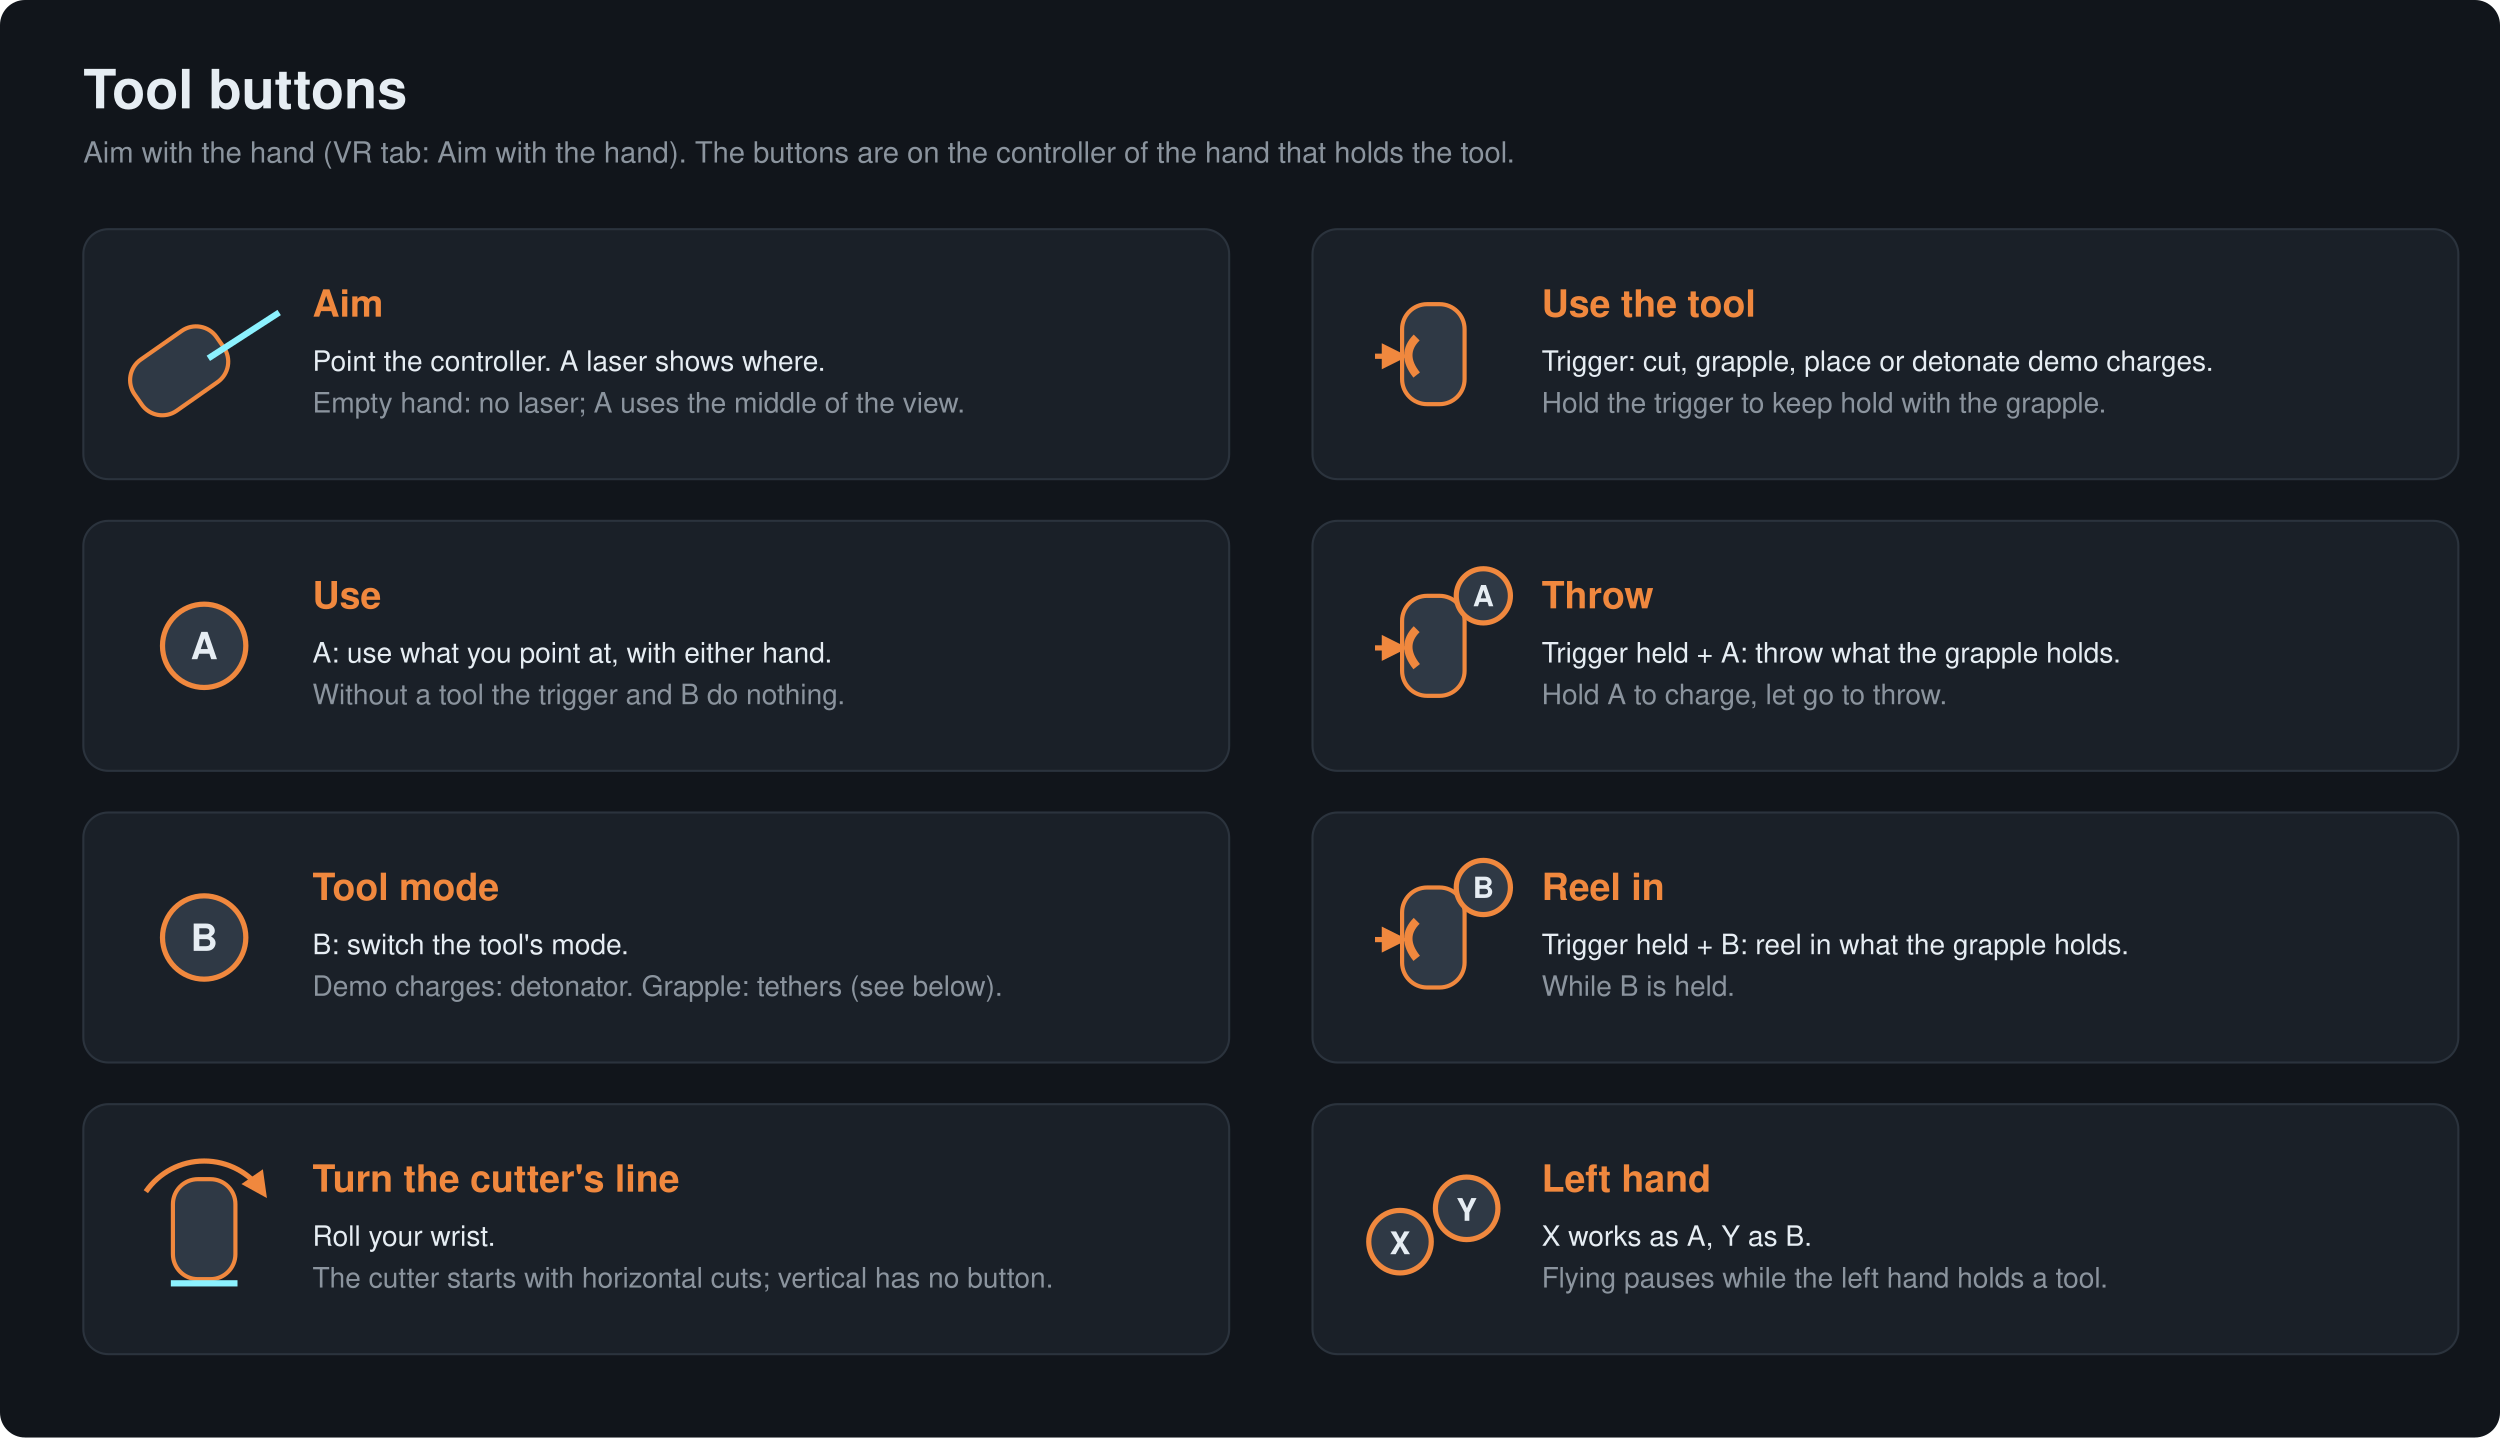
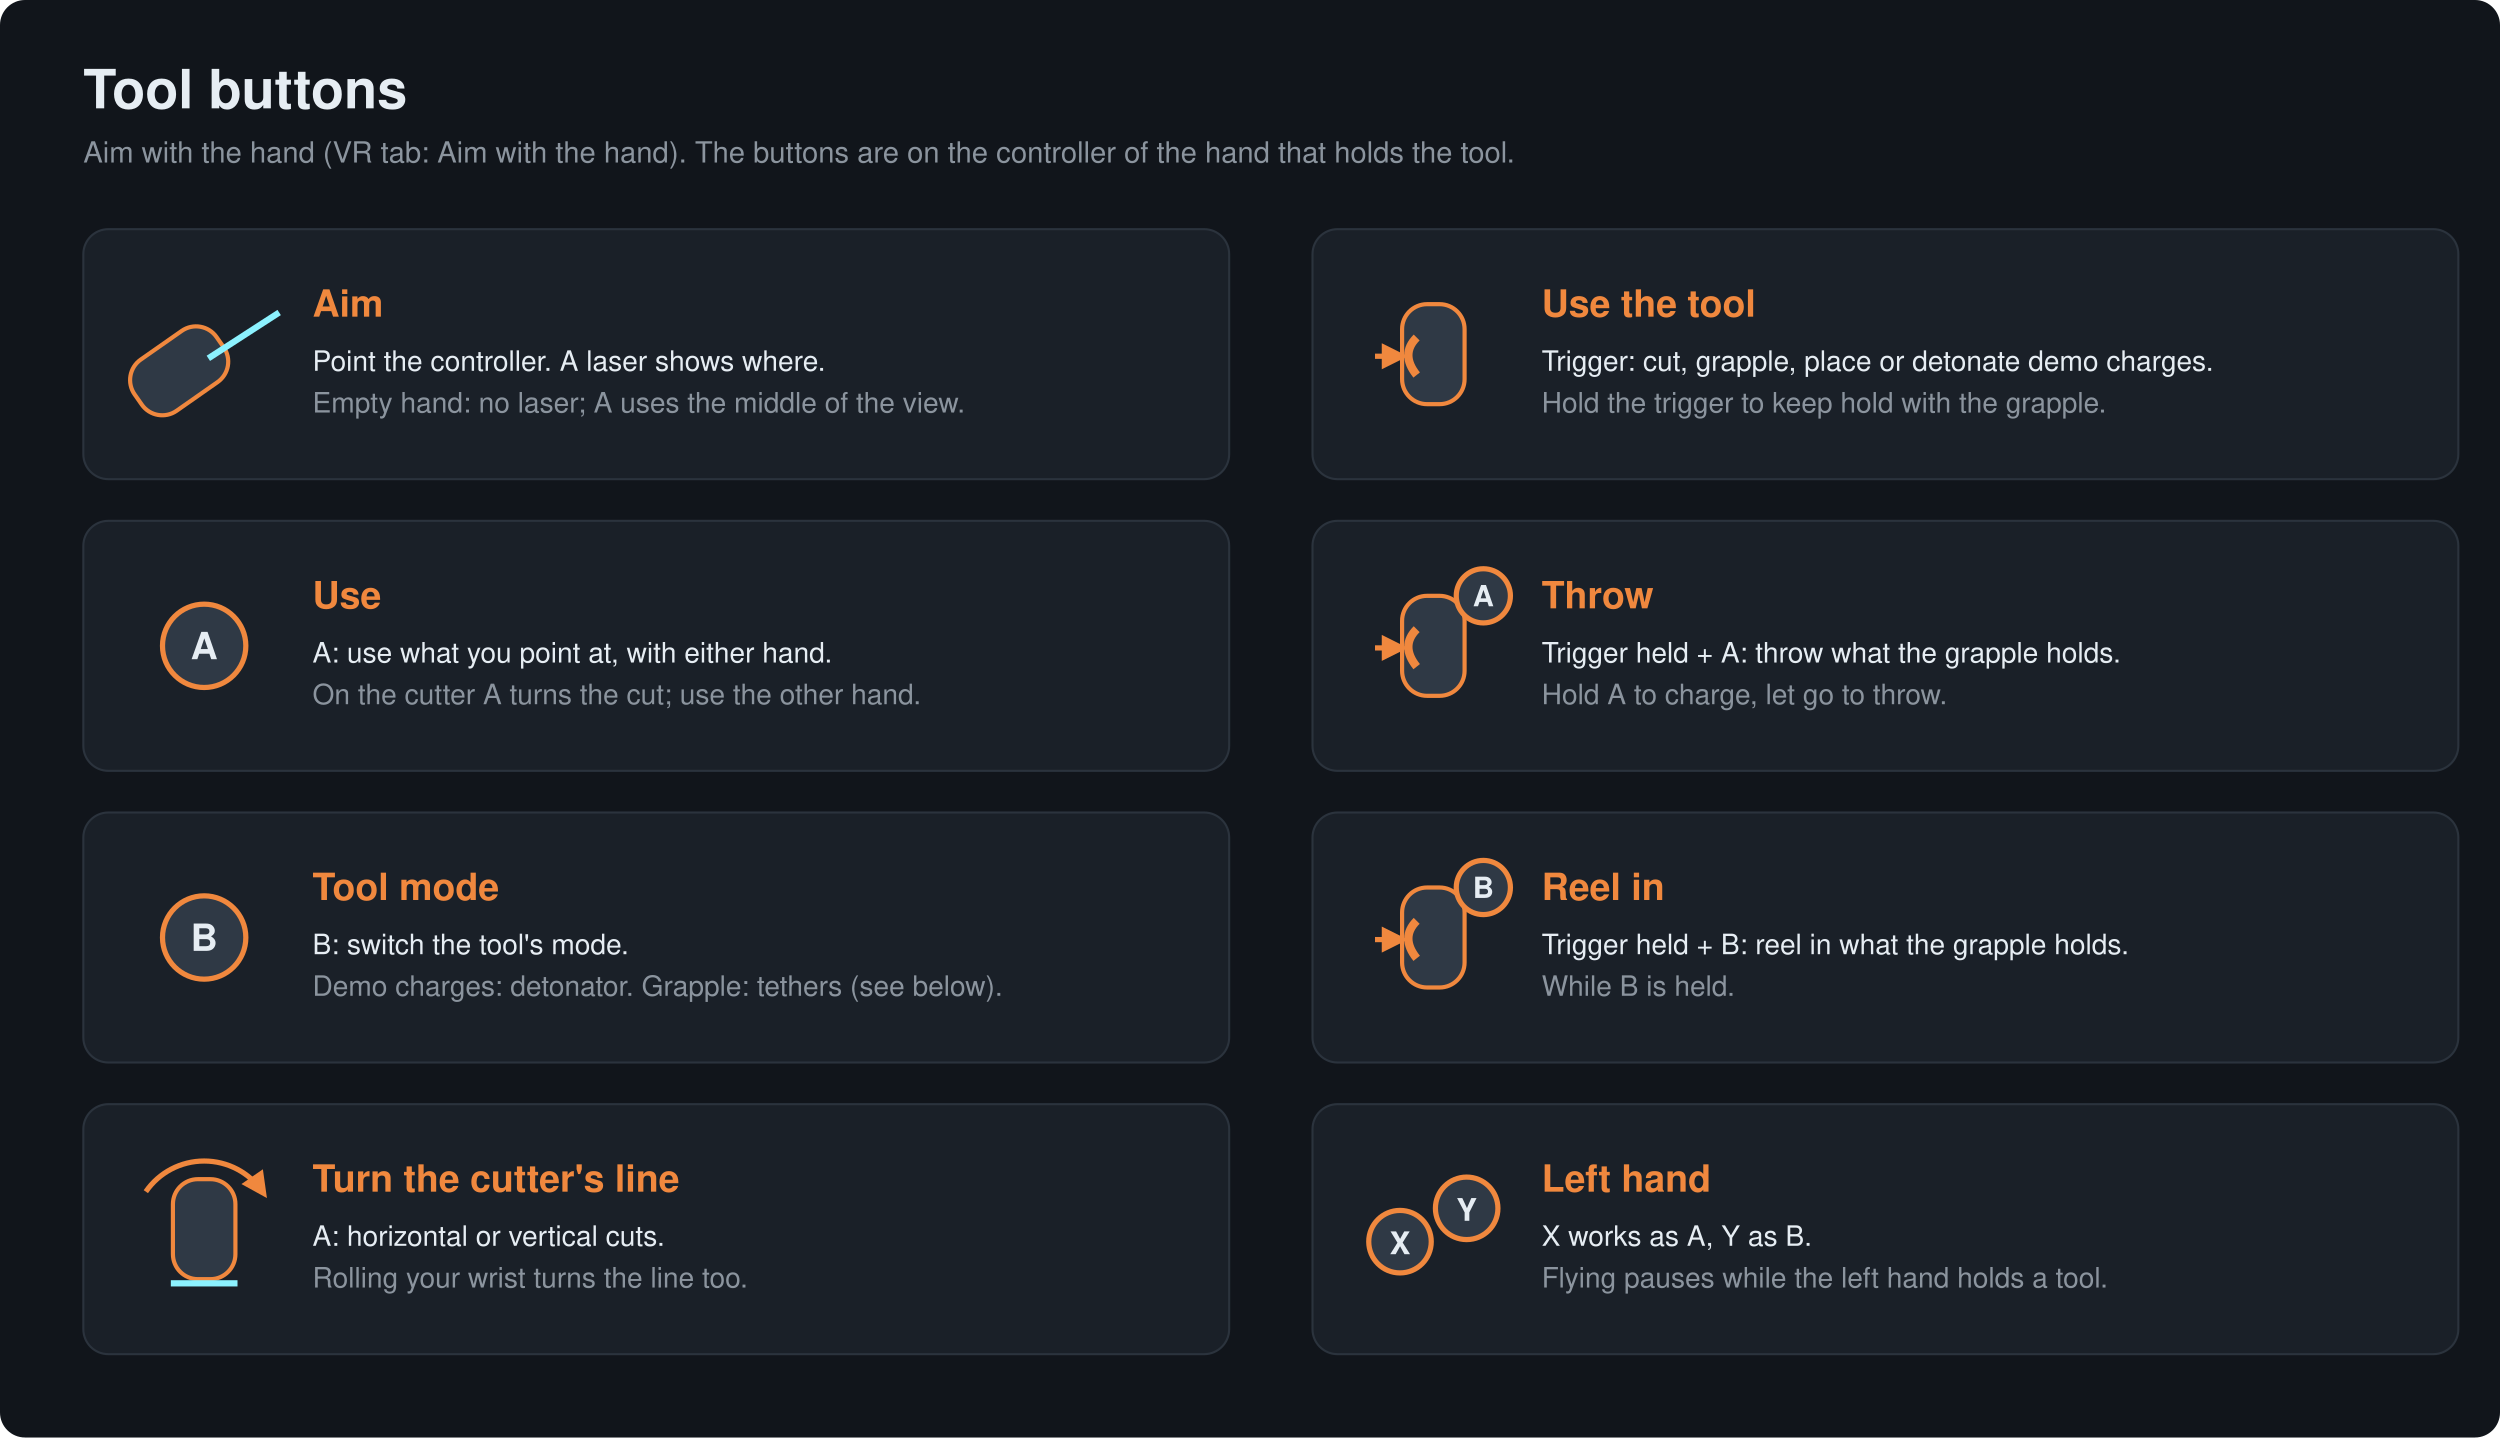
<svg xmlns="http://www.w3.org/2000/svg" width="1200" height="690" viewBox="0 0 1200 690" role="img" aria-label="ShipbreakerVR tool buttons">
  <rect width="1200" height="690" rx="12" fill="#11151b" />
  <defs>
    <marker id="ah" viewBox="0 0 10 10" refX="7" refY="5" markerWidth="5" markerHeight="5" orient="auto-start-reverse">
      <path d="M0 0 L10 5 L0 10 z" fill="#f0883e" />
    </marker>
  </defs>
  <text x="40" y="52" font-size="26" fill="#e6edf3" font-weight="bold" text-anchor="start" font-family="Segoe UI, Helvetica, Arial, sans-serif">Tool buttons</text>
  <text x="40" y="78" font-size="14" fill="#8b949e" font-weight="normal" text-anchor="start" font-family="Segoe UI, Helvetica, Arial, sans-serif">Aim with the hand (VR tab: Aim with the hand). The buttons are on the controller of the hand that holds the tool.</text>
  <rect x="40" y="110" width="550" height="120" rx="12" fill="#1a2028" stroke="#2b333d" />
  <g transform="translate(60,132)">
    <rect x="11" y="22" width="30" height="48" rx="12" fill="#2f3945" stroke="#f0883e" stroke-width="2" transform="rotate(55 26 46)" />
    <path d="M40 40 L74 18" stroke="#8cf2ff" stroke-width="3" />
  </g>
  <text x="150" y="152" font-size="18" fill="#f0883e" font-weight="bold" text-anchor="start" font-family="Segoe UI, Helvetica, Arial, sans-serif">Aim</text>
  <text x="150" y="178" font-size="13.5" fill="#e6edf3" font-weight="normal" text-anchor="start" font-family="Segoe UI, Helvetica, Arial, sans-serif">Point the controller. A laser shows where.</text>
  <text x="150" y="198" font-size="13.5" fill="#8b949e" font-weight="normal" text-anchor="start" font-family="Segoe UI, Helvetica, Arial, sans-serif">Empty hand: no laser; A uses the middle of the view.</text>
  <rect x="630" y="110" width="550" height="120" rx="12" fill="#1a2028" stroke="#2b333d" />
  <g transform="translate(650,132)">
    <rect x="23" y="14" width="30" height="48" rx="12" fill="#2f3945" stroke="#f0883e" stroke-width="2" transform="rotate(0 38 38)" />
    <path d="M30 30 Q22 38 30 48" stroke="#f0883e" stroke-width="4" fill="none" />
    <path d="M10 39 H22" stroke="#f0883e" stroke-width="2.5" fill="none" marker-end="url(#ah)" />
  </g>
  <text x="740" y="152" font-size="18" fill="#f0883e" font-weight="bold" text-anchor="start" font-family="Segoe UI, Helvetica, Arial, sans-serif">Use the tool</text>
  <text x="740" y="178" font-size="13.5" fill="#e6edf3" font-weight="normal" text-anchor="start" font-family="Segoe UI, Helvetica, Arial, sans-serif">Trigger: cut, grapple, place or detonate demo charges.</text>
  <text x="740" y="198" font-size="13.5" fill="#8b949e" font-weight="normal" text-anchor="start" font-family="Segoe UI, Helvetica, Arial, sans-serif">Hold the trigger to keep hold with the grapple.</text>
  <rect x="40" y="250" width="550" height="120" rx="12" fill="#1a2028" stroke="#2b333d" />
  <g transform="translate(60,272)">
    <circle cx="38" cy="38" r="20" fill="#2f3945" stroke="#f0883e" stroke-width="2.5" />
    <text x="38" y="44.429" font-size="18" fill="#e6edf3" font-weight="bold" text-anchor="middle" font-family="Segoe UI, Helvetica, Arial, sans-serif">A</text>
  </g>
  <text x="150" y="292" font-size="18" fill="#f0883e" font-weight="bold" text-anchor="start" font-family="Segoe UI, Helvetica, Arial, sans-serif">Use</text>
  <text x="150" y="318" font-size="13.5" fill="#e6edf3" font-weight="normal" text-anchor="start" font-family="Segoe UI, Helvetica, Arial, sans-serif">A: use what you point at, with either hand.</text>
-   <text x="150" y="338" font-size="13.5" fill="#8b949e" font-weight="normal" text-anchor="start" font-family="Segoe UI, Helvetica, Arial, sans-serif">Without a tool the trigger and B do nothing.</text>
+   <text x="150" y="338" font-size="13.5" fill="#8b949e" font-weight="normal" text-anchor="start" font-family="Segoe UI, Helvetica, Arial, sans-serif">On the cutter A turns the cut; use the other hand.</text>
  <rect x="630" y="250" width="550" height="120" rx="12" fill="#1a2028" stroke="#2b333d" />
  <g transform="translate(650,272)">
    <rect x="23" y="14" width="30" height="48" rx="12" fill="#2f3945" stroke="#f0883e" stroke-width="2" transform="rotate(0 38 38)" />
    <path d="M30 30 Q22 38 30 48" stroke="#f0883e" stroke-width="4" fill="none" />
    <path d="M10 39 H22" stroke="#f0883e" stroke-width="2.5" fill="none" marker-end="url(#ah)" />
    <circle cx="62" cy="14" r="13" fill="#2f3945" stroke="#f0883e" stroke-width="2.5" />
    <text x="62" y="19" font-size="14" fill="#e6edf3" font-weight="bold" text-anchor="middle" font-family="Segoe UI, Helvetica, Arial, sans-serif">A</text>
  </g>
  <text x="740" y="292" font-size="18" fill="#f0883e" font-weight="bold" text-anchor="start" font-family="Segoe UI, Helvetica, Arial, sans-serif">Throw</text>
  <text x="740" y="318" font-size="13.5" fill="#e6edf3" font-weight="normal" text-anchor="start" font-family="Segoe UI, Helvetica, Arial, sans-serif">Trigger held + A: throw what the grapple holds.</text>
  <text x="740" y="338" font-size="13.5" fill="#8b949e" font-weight="normal" text-anchor="start" font-family="Segoe UI, Helvetica, Arial, sans-serif">Hold A to charge, let go to throw.</text>
  <rect x="40" y="390" width="550" height="120" rx="12" fill="#1a2028" stroke="#2b333d" />
  <g transform="translate(60,412)">
    <circle cx="38" cy="38" r="20" fill="#2f3945" stroke="#f0883e" stroke-width="2.5" />
    <text x="38" y="44.429" font-size="18" fill="#e6edf3" font-weight="bold" text-anchor="middle" font-family="Segoe UI, Helvetica, Arial, sans-serif">B</text>
  </g>
  <text x="150" y="432" font-size="18" fill="#f0883e" font-weight="bold" text-anchor="start" font-family="Segoe UI, Helvetica, Arial, sans-serif">Tool mode</text>
  <text x="150" y="458" font-size="13.5" fill="#e6edf3" font-weight="normal" text-anchor="start" font-family="Segoe UI, Helvetica, Arial, sans-serif">B: switch the tool's mode.</text>
  <text x="150" y="478" font-size="13.5" fill="#8b949e" font-weight="normal" text-anchor="start" font-family="Segoe UI, Helvetica, Arial, sans-serif">Demo charges: detonator. Grapple: tethers (see below).</text>
  <rect x="630" y="390" width="550" height="120" rx="12" fill="#1a2028" stroke="#2b333d" />
  <g transform="translate(650,412)">
    <rect x="23" y="14" width="30" height="48" rx="12" fill="#2f3945" stroke="#f0883e" stroke-width="2" transform="rotate(0 38 38)" />
    <path d="M30 30 Q22 38 30 48" stroke="#f0883e" stroke-width="4" fill="none" />
    <path d="M10 39 H22" stroke="#f0883e" stroke-width="2.5" fill="none" marker-end="url(#ah)" />
    <circle cx="62" cy="14" r="13" fill="#2f3945" stroke="#f0883e" stroke-width="2.5" />
    <text x="62" y="19" font-size="14" fill="#e6edf3" font-weight="bold" text-anchor="middle" font-family="Segoe UI, Helvetica, Arial, sans-serif">B</text>
  </g>
  <text x="740" y="432" font-size="18" fill="#f0883e" font-weight="bold" text-anchor="start" font-family="Segoe UI, Helvetica, Arial, sans-serif">Reel in</text>
  <text x="740" y="458" font-size="13.5" fill="#e6edf3" font-weight="normal" text-anchor="start" font-family="Segoe UI, Helvetica, Arial, sans-serif">Trigger held + B: reel in what the grapple holds.</text>
  <text x="740" y="478" font-size="13.5" fill="#8b949e" font-weight="normal" text-anchor="start" font-family="Segoe UI, Helvetica, Arial, sans-serif">While B is held.</text>
  <rect x="40" y="530" width="550" height="120" rx="12" fill="#1a2028" stroke="#2b333d" />
  <g transform="translate(60,552)">
    <rect x="23" y="14" width="30" height="48" rx="12" fill="#2f3945" stroke="#f0883e" stroke-width="2" transform="rotate(0 38 38)" />
    <path d="M10 20 A34 34 0 0 1 66 20" stroke="#f0883e" stroke-width="2.5" fill="none" marker-end="url(#ah)" />
    <path d="M22 64 H54" stroke="#8cf2ff" stroke-width="3" />
  </g>
  <text x="150" y="572" font-size="18" fill="#f0883e" font-weight="bold" text-anchor="start" font-family="Segoe UI, Helvetica, Arial, sans-serif">Turn the cutter's line</text>
-   <text x="150" y="598" font-size="13.5" fill="#e6edf3" font-weight="normal" text-anchor="start" font-family="Segoe UI, Helvetica, Arial, sans-serif">Roll your wrist.</text>
-   <text x="150" y="618" font-size="13.5" fill="#8b949e" font-weight="normal" text-anchor="start" font-family="Segoe UI, Helvetica, Arial, sans-serif">The cutter starts with horizontal cuts; vertical has no button.</text>
+   <text x="150" y="598" font-size="13.5" fill="#e6edf3" font-weight="normal" text-anchor="start" font-family="Segoe UI, Helvetica, Arial, sans-serif">A: horizontal or vertical cuts.</text>
+   <text x="150" y="618" font-size="13.5" fill="#8b949e" font-weight="normal" text-anchor="start" font-family="Segoe UI, Helvetica, Arial, sans-serif">Rolling your wrist turns the line too.</text>
  <rect x="630" y="530" width="550" height="120" rx="12" fill="#1a2028" stroke="#2b333d" />
  <g transform="translate(650,552)">
    <circle cx="22" cy="44" r="15" fill="#2f3945" stroke="#f0883e" stroke-width="2.5" />
    <text x="22" y="50" font-size="15" fill="#e6edf3" font-weight="bold" text-anchor="middle" font-family="Segoe UI, Helvetica, Arial, sans-serif">X</text>
    <circle cx="54" cy="28" r="15" fill="#2f3945" stroke="#f0883e" stroke-width="2.5" />
    <text x="54" y="34" font-size="15" fill="#e6edf3" font-weight="bold" text-anchor="middle" font-family="Segoe UI, Helvetica, Arial, sans-serif">Y</text>
  </g>
  <text x="740" y="572" font-size="18" fill="#f0883e" font-weight="bold" text-anchor="start" font-family="Segoe UI, Helvetica, Arial, sans-serif">Left hand</text>
  <text x="740" y="598" font-size="13.5" fill="#e6edf3" font-weight="normal" text-anchor="start" font-family="Segoe UI, Helvetica, Arial, sans-serif">X works as A, Y as B.</text>
  <text x="740" y="618" font-size="13.5" fill="#8b949e" font-weight="normal" text-anchor="start" font-family="Segoe UI, Helvetica, Arial, sans-serif">Flying pauses while the left hand holds a tool.</text>
</svg>
